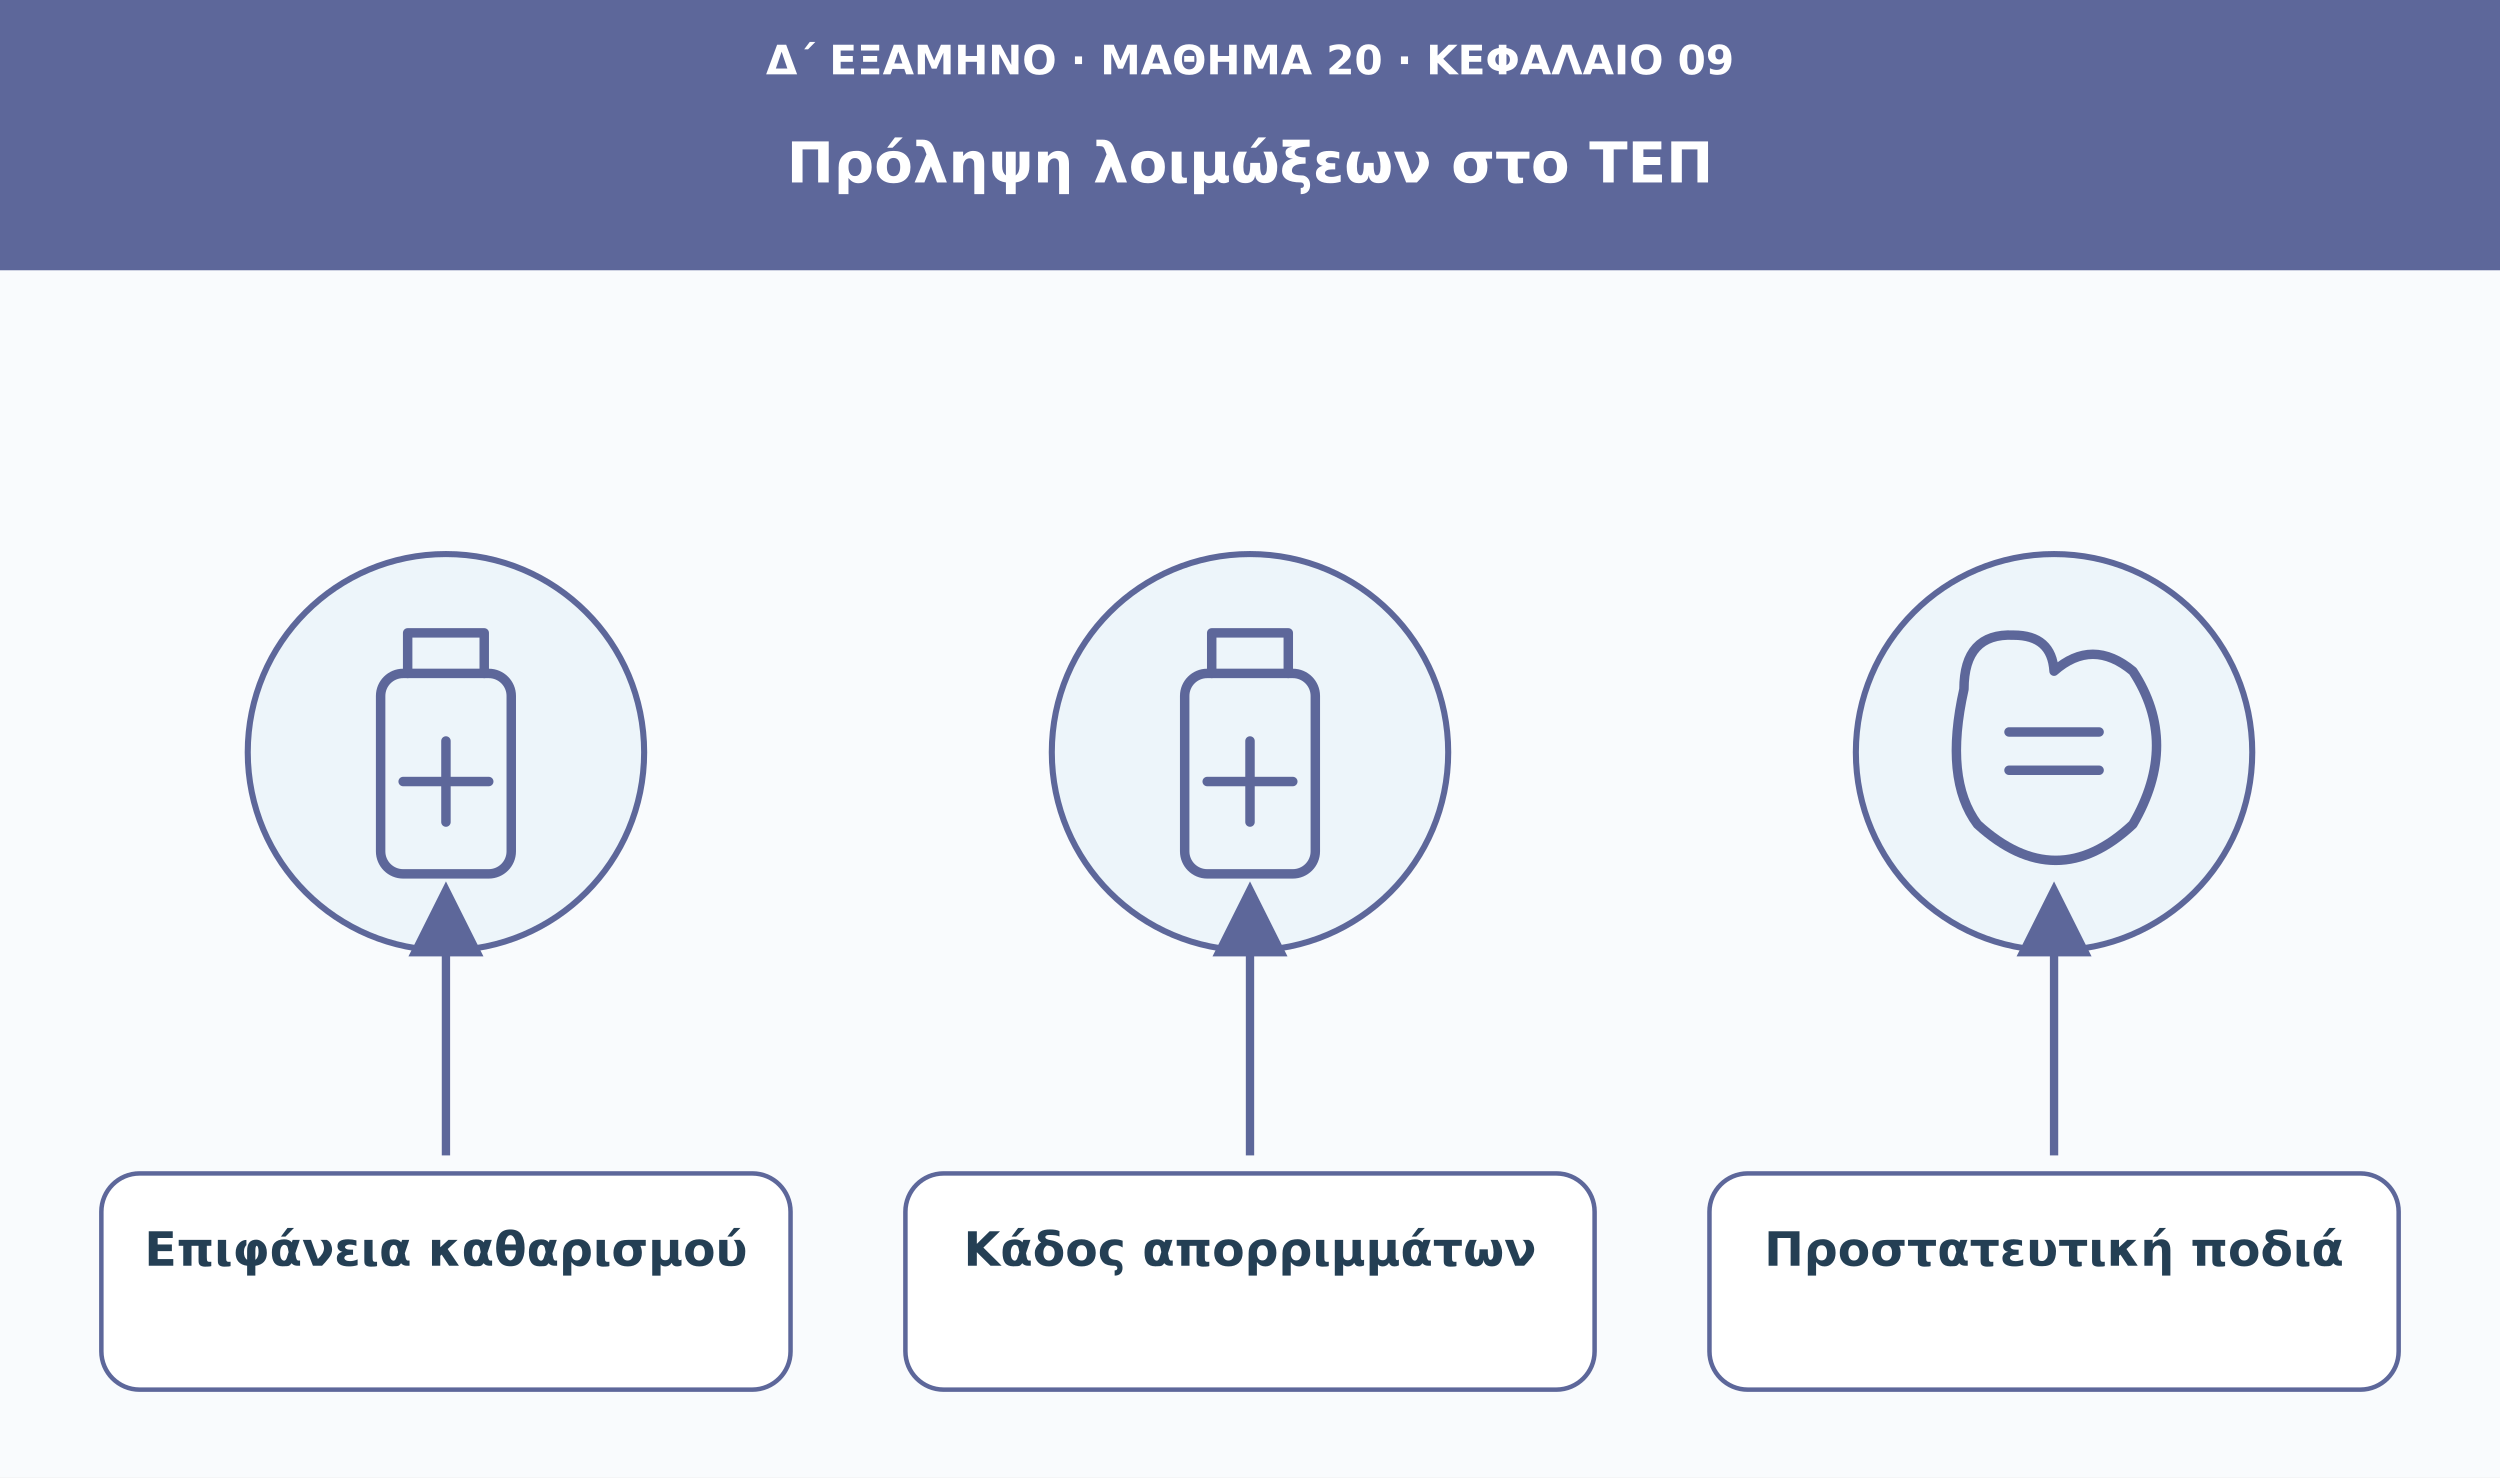
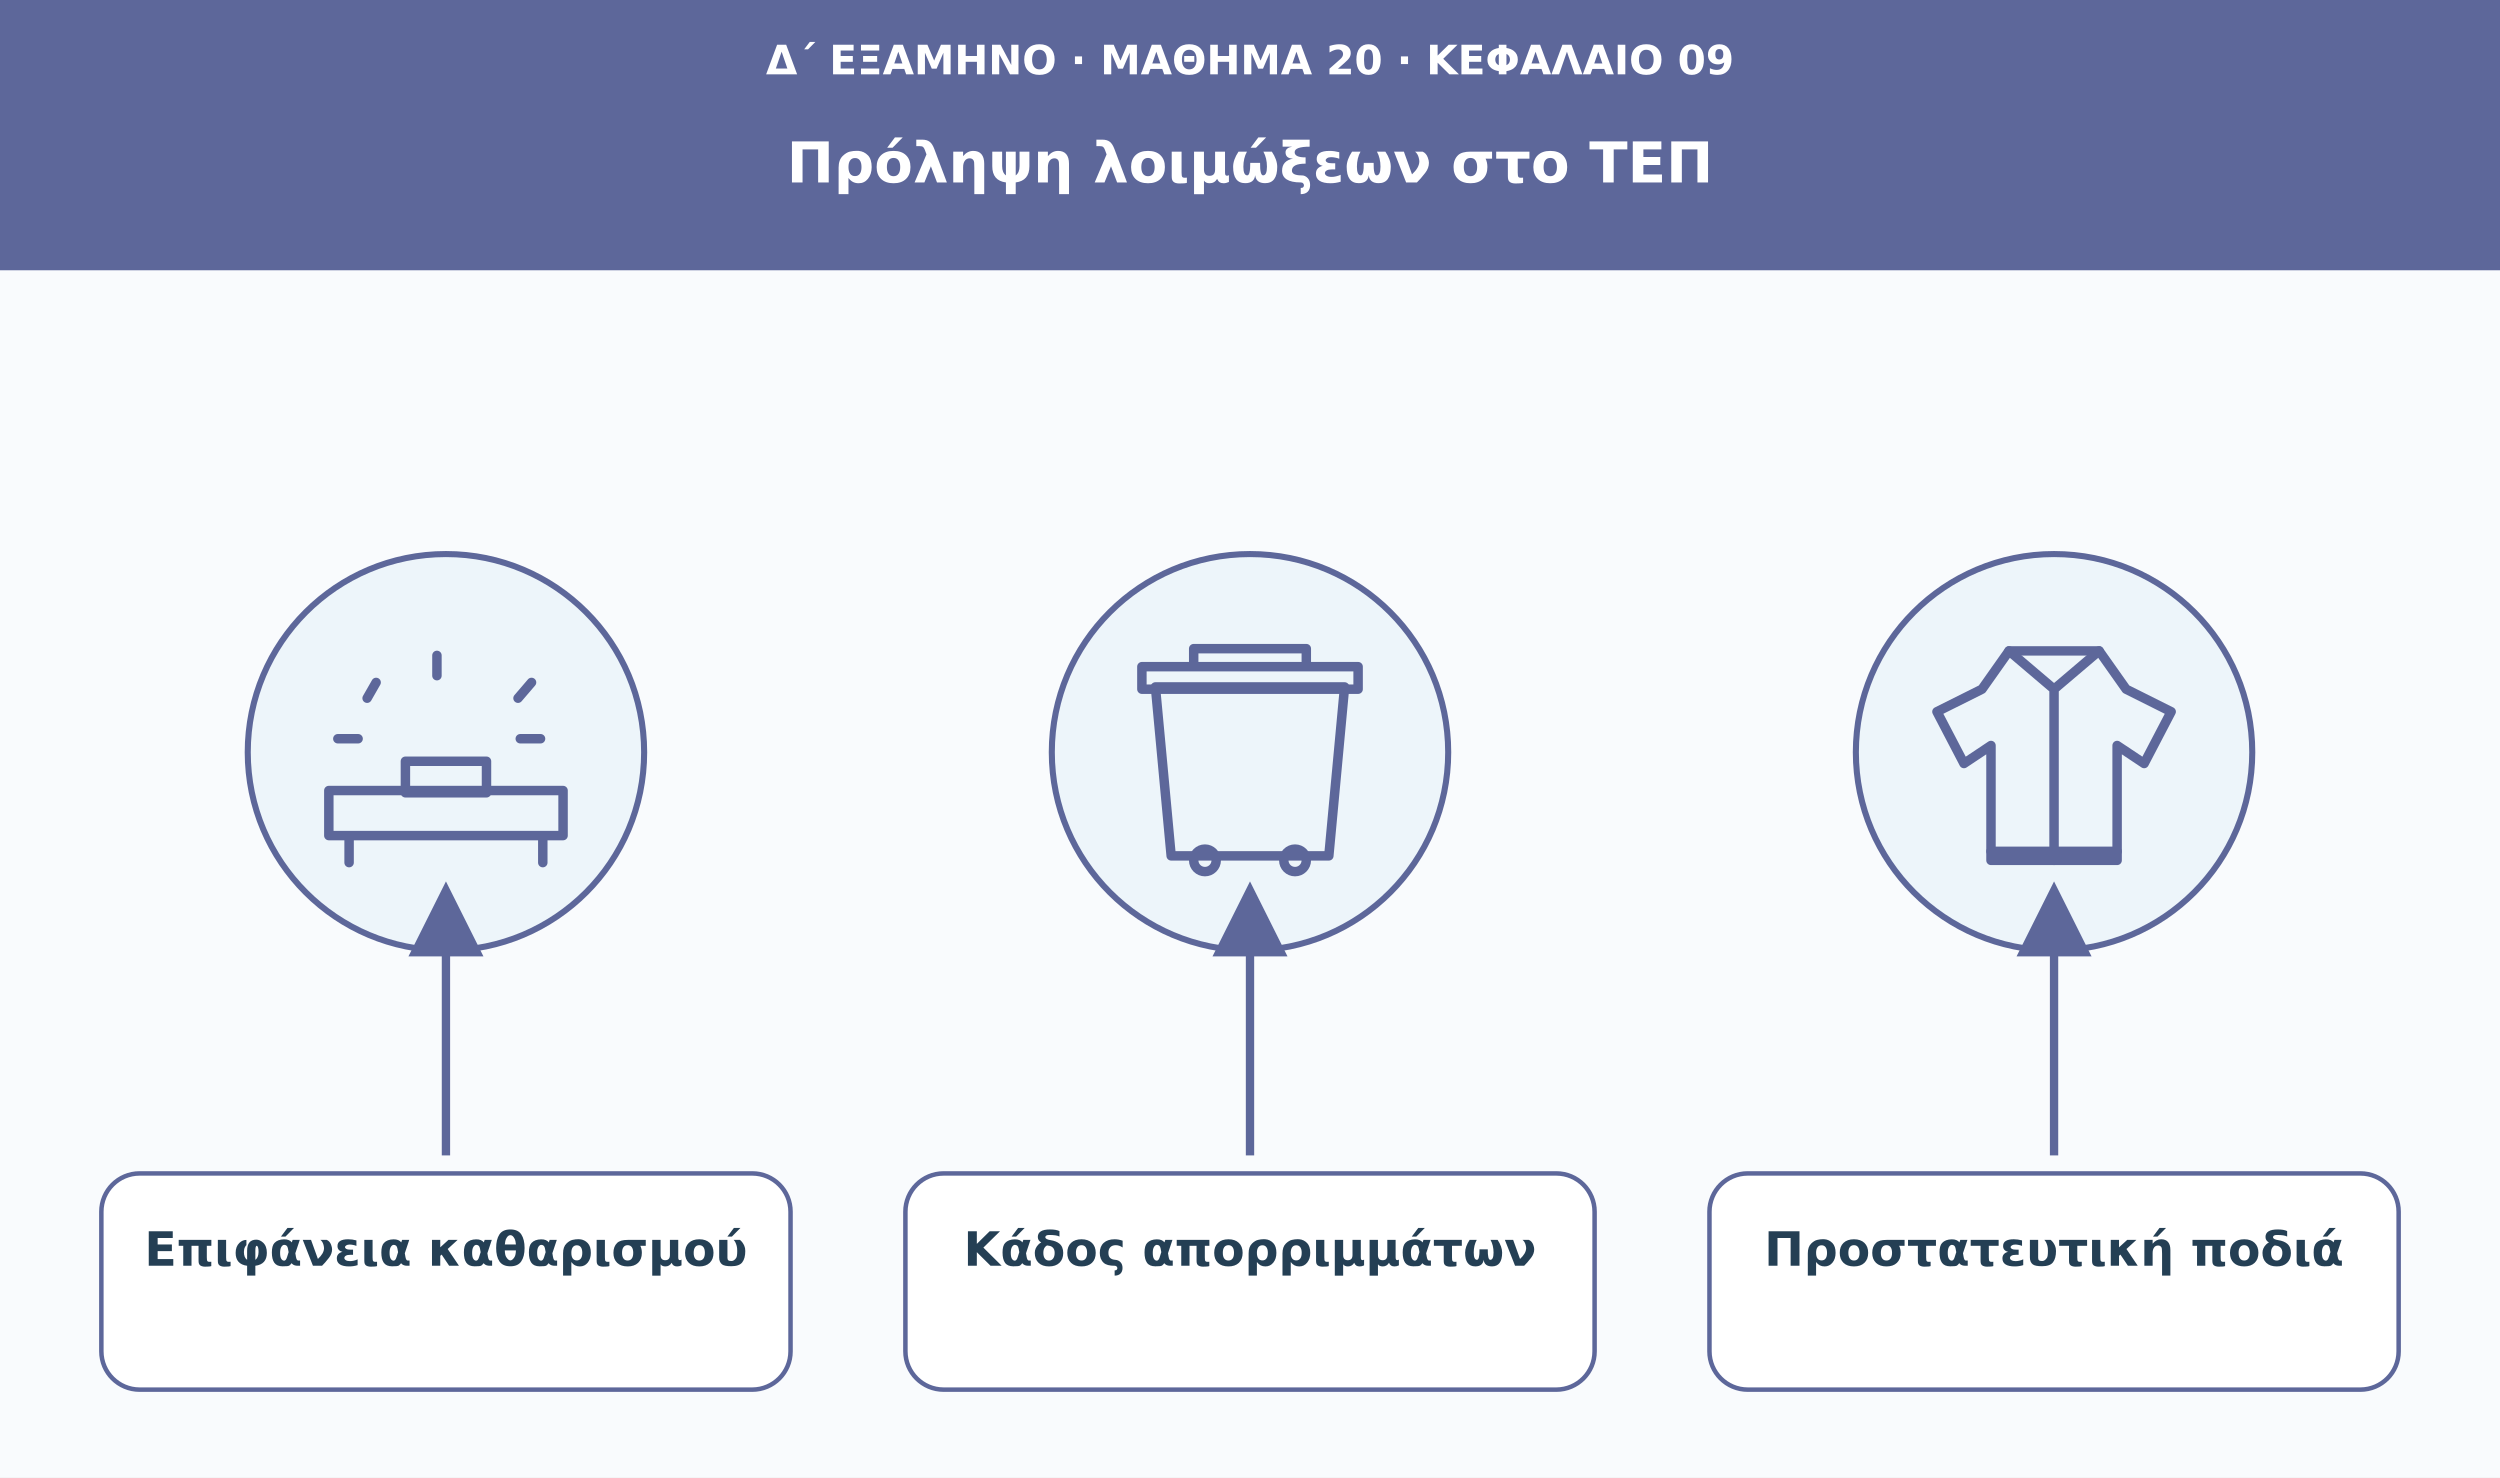
<svg xmlns="http://www.w3.org/2000/svg" viewBox="0 0 1110 656" role="img" aria-labelledby="t d">
  <defs>
    <marker id="arrow" viewBox="0 0 10 10" markerWidth="9" markerHeight="9" refX="8" refY="5" orient="auto">
      <path d="M0 0L10 5L0 10Z" fill="#5d679a" />
    </marker>
  </defs>
  <rect width="1110" height="656" fill="#f9fbfd" />
  <rect width="1110" height="120" fill="#5d679a" />
  <text x="555" y="33" font-family="DejaVu Sans,Arial,sans-serif" font-size="18" fill="#ffffff" font-weight="680" text-anchor="middle">Δ΄ ΕΞΑΜΗΝΟ · ΜΑΘΗΜΑ 20 · ΚΕΦΑΛΑΙΟ 09</text>
  <text x="555" y="81" font-family="DejaVu Sans,Arial,sans-serif" font-size="25" fill="#ffffff" font-weight="750" text-anchor="middle">Πρόληψη λοιμώξεων στο ΤΕΠ</text>
  <circle cx="198" cy="334" r="88" fill="#edf5fa" stroke="#5d679a" stroke-width="2.7" />
  <g transform="translate(198 334)" fill="none" stroke="#5d679a" stroke-width="4.2" stroke-linecap="round" stroke-linejoin="round">
-     <rect x="-29" y="-35" width="58" height="89" rx="10" />
-     <path d="M-17-35v-18h34v18m-17 30v36m-19-18h38" />
+     <path d="M-52 17h104v20H-52Z M-43 37v12m86-12v12" />
+     <path d="M-18 4h36v14h-36Z" />
+     <path d="M-35-24l4-7m63 7 6-7M-4-34v-9m-35 37h-9m81 0h9" />
  </g>
  <path d="M198 513L198 398" stroke="#5d679a" stroke-width="3.7" marker-end="url(#arrow)" />
  <rect x="45" y="521" width="306" height="96" rx="17" fill="#fff" stroke="#5d679a" stroke-width="2" />
  <text x="198" y="562" font-family="DejaVu Sans,Arial,sans-serif" font-size="21" fill="#243f54" font-weight="700" text-anchor="middle">Επιφάνεια καθαρισμού</text>
  <circle cx="555" cy="334" r="88" fill="#edf5fa" stroke="#5d679a" stroke-width="2.7" />
  <g transform="translate(555 334)" fill="none" stroke="#5d679a" stroke-width="4.2" stroke-linecap="round" stroke-linejoin="round">
-     <rect x="-29" y="-35" width="58" height="89" rx="10" />
-     <path d="M-17-35v-18h34v18m-17 30v36m-19-18h38" />
+     <path d="M-42-29h84l-7 75h-70Z" />
+     <path d="M-48-38h96v10h-96Z M-25-38v-8h50v8" />
+     <circle cx="-20" cy="48" r="5" />
+     <circle cx="20" cy="48" r="5" />
  </g>
  <path d="M555 513L555 398" stroke="#5d679a" stroke-width="3.7" marker-end="url(#arrow)" />
  <rect x="402" y="521" width="306" height="96" rx="17" fill="#fff" stroke="#5d679a" stroke-width="2" />
  <text x="555" y="562" font-family="DejaVu Sans,Arial,sans-serif" font-size="21" fill="#243f54" font-weight="700" text-anchor="middle">Κάδος απορριμμάτων</text>
  <circle cx="912" cy="334" r="88" fill="#edf5fa" stroke="#5d679a" stroke-width="2.7" />
  <g transform="translate(912 334)" fill="none" stroke="#5d679a" stroke-width="4.2" stroke-linecap="round" stroke-linejoin="round">
-     <path d="M-40-28q0-25 22-24q17 0 18 16q17-15 35 0q21 32 0 68q-34 32-69 0q-15-20-6-60Z" />
-     <path d="M-20-9h40m-40 17h40" />
+     <path d="M-20-45h40l12 17 20 10-12 23-12-8v51h-56v-51l-12 8-12-23 20-10Z" />
+     <path d="M-20-45l20 17 20-17M0-28v76m-28-4h56" />
  </g>
  <path d="M912 513L912 398" stroke="#5d679a" stroke-width="3.7" marker-end="url(#arrow)" />
  <rect x="759" y="521" width="306" height="96" rx="17" fill="#fff" stroke="#5d679a" stroke-width="2" />
  <text x="912" y="562" font-family="DejaVu Sans,Arial,sans-serif" font-size="21" fill="#243f54" font-weight="700" text-anchor="middle">Προστατευτική ποδιά</text>
</svg>
